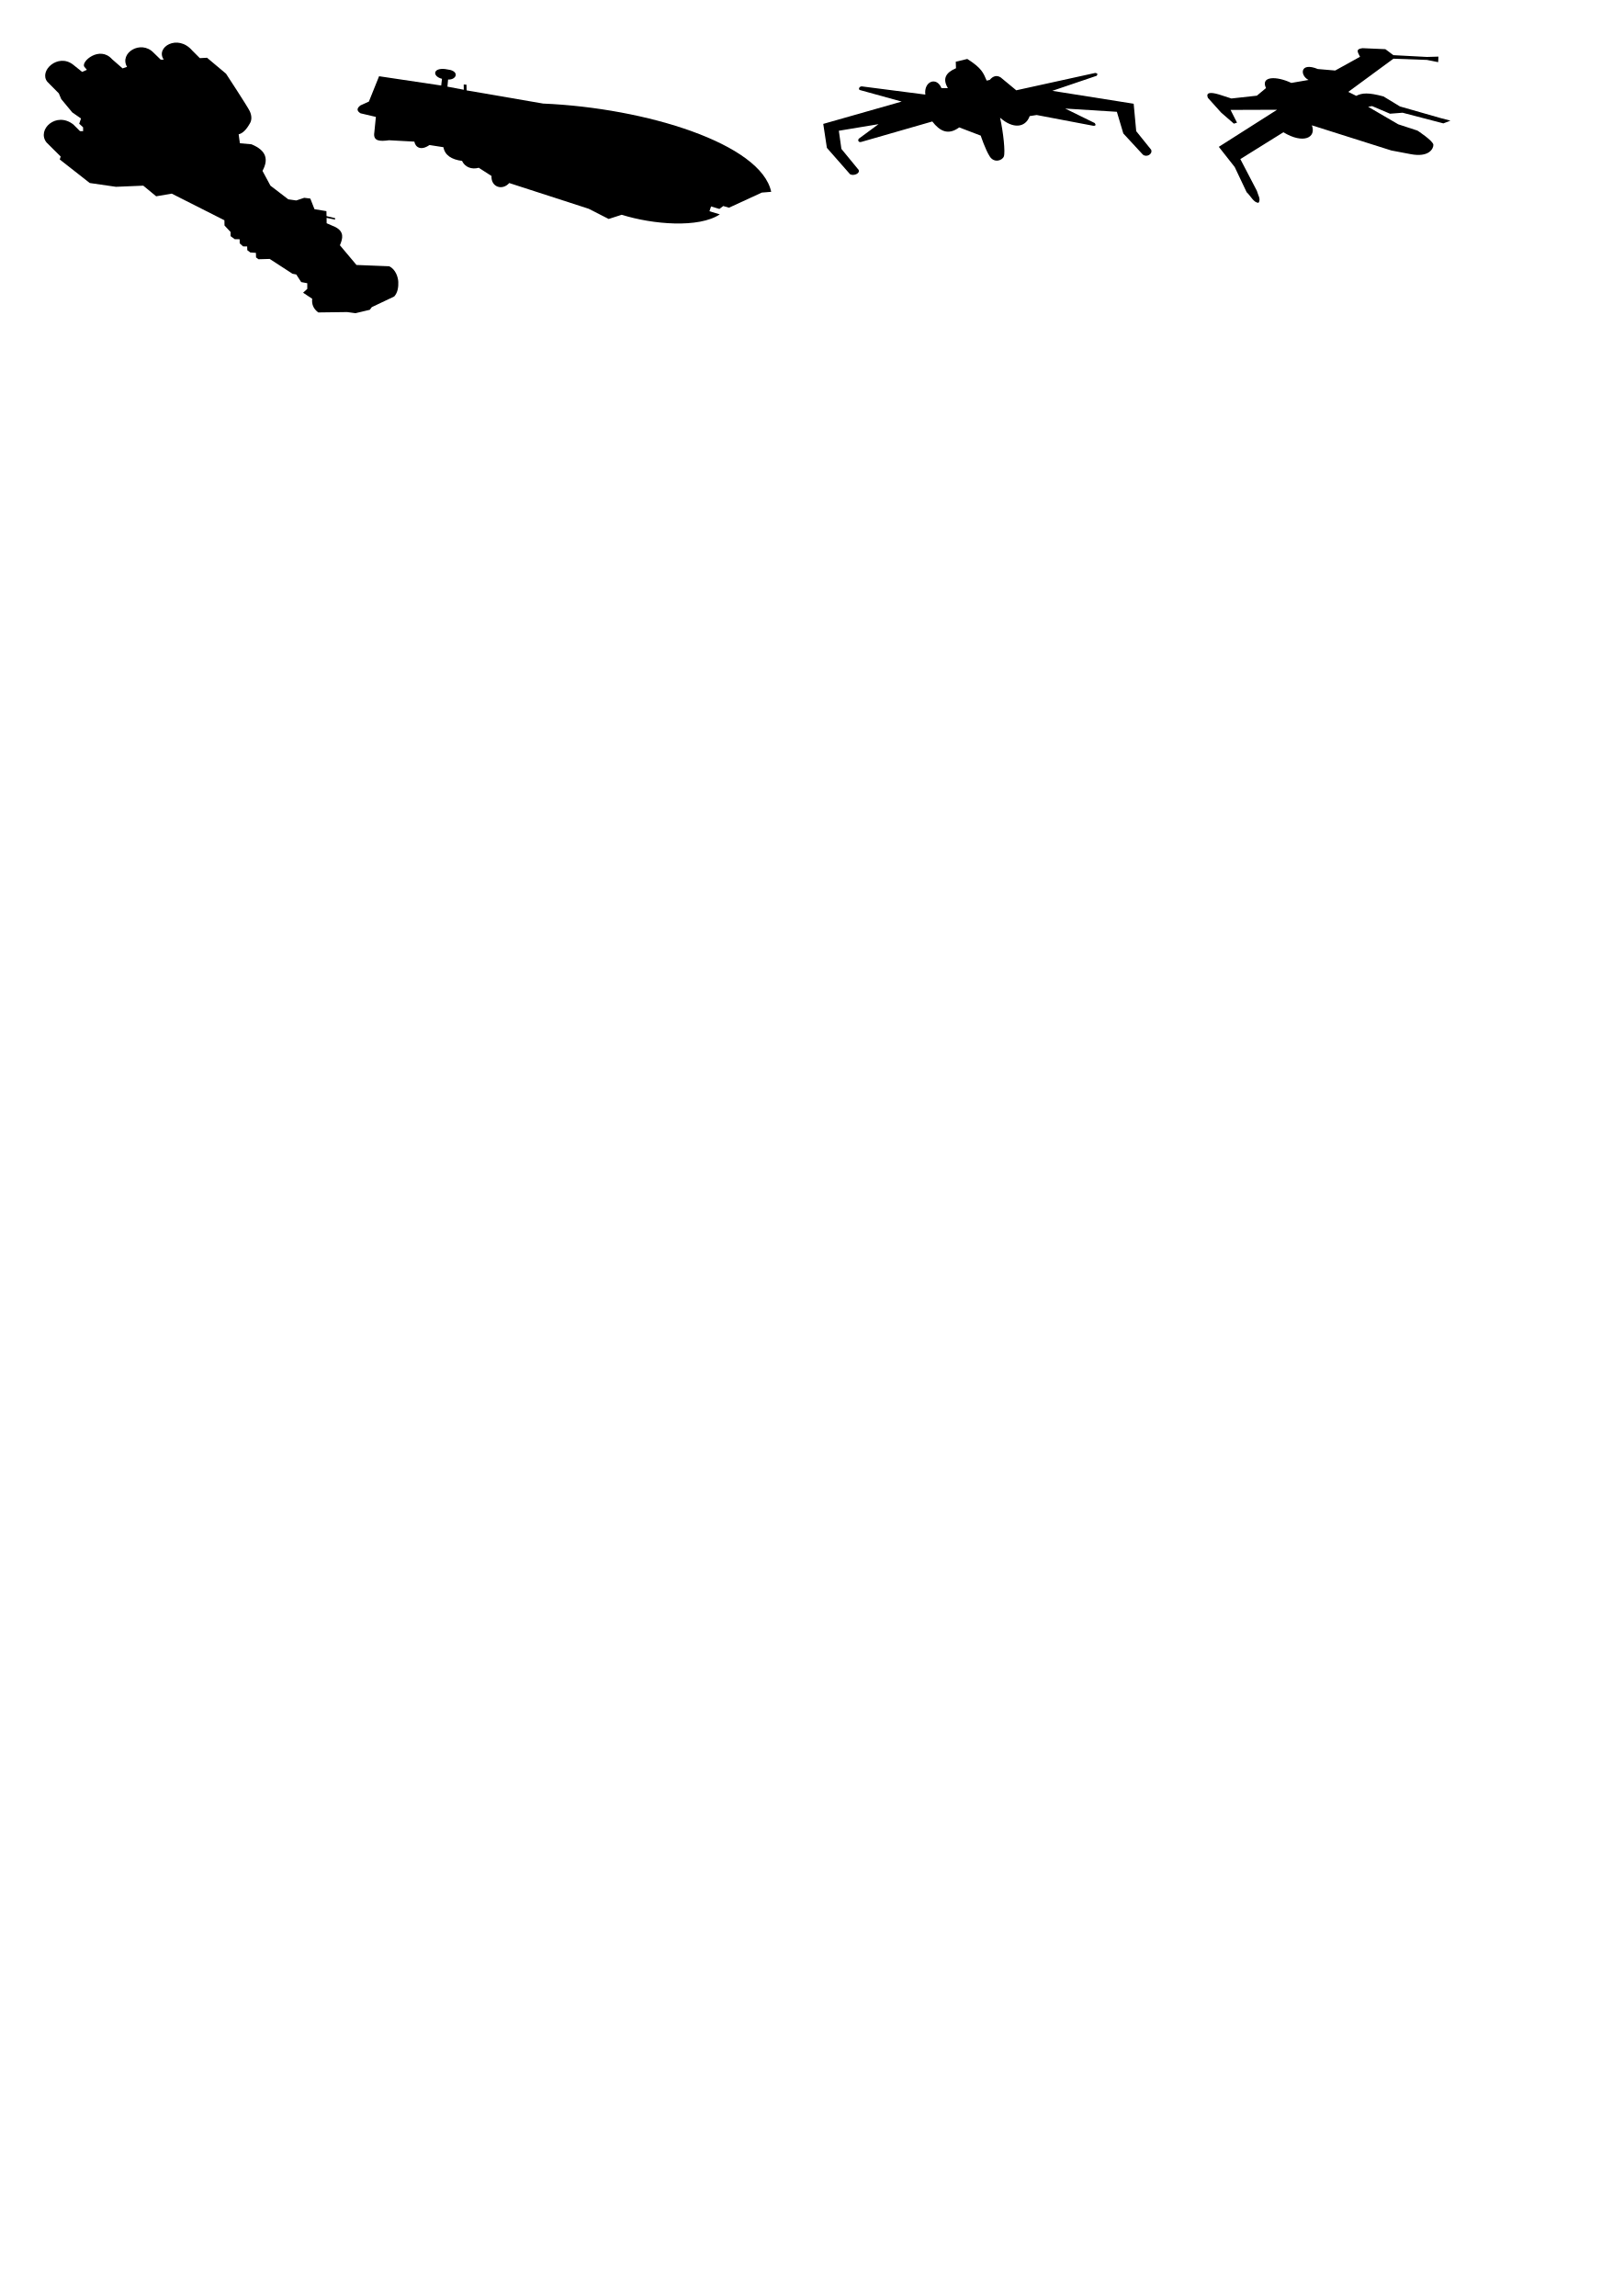
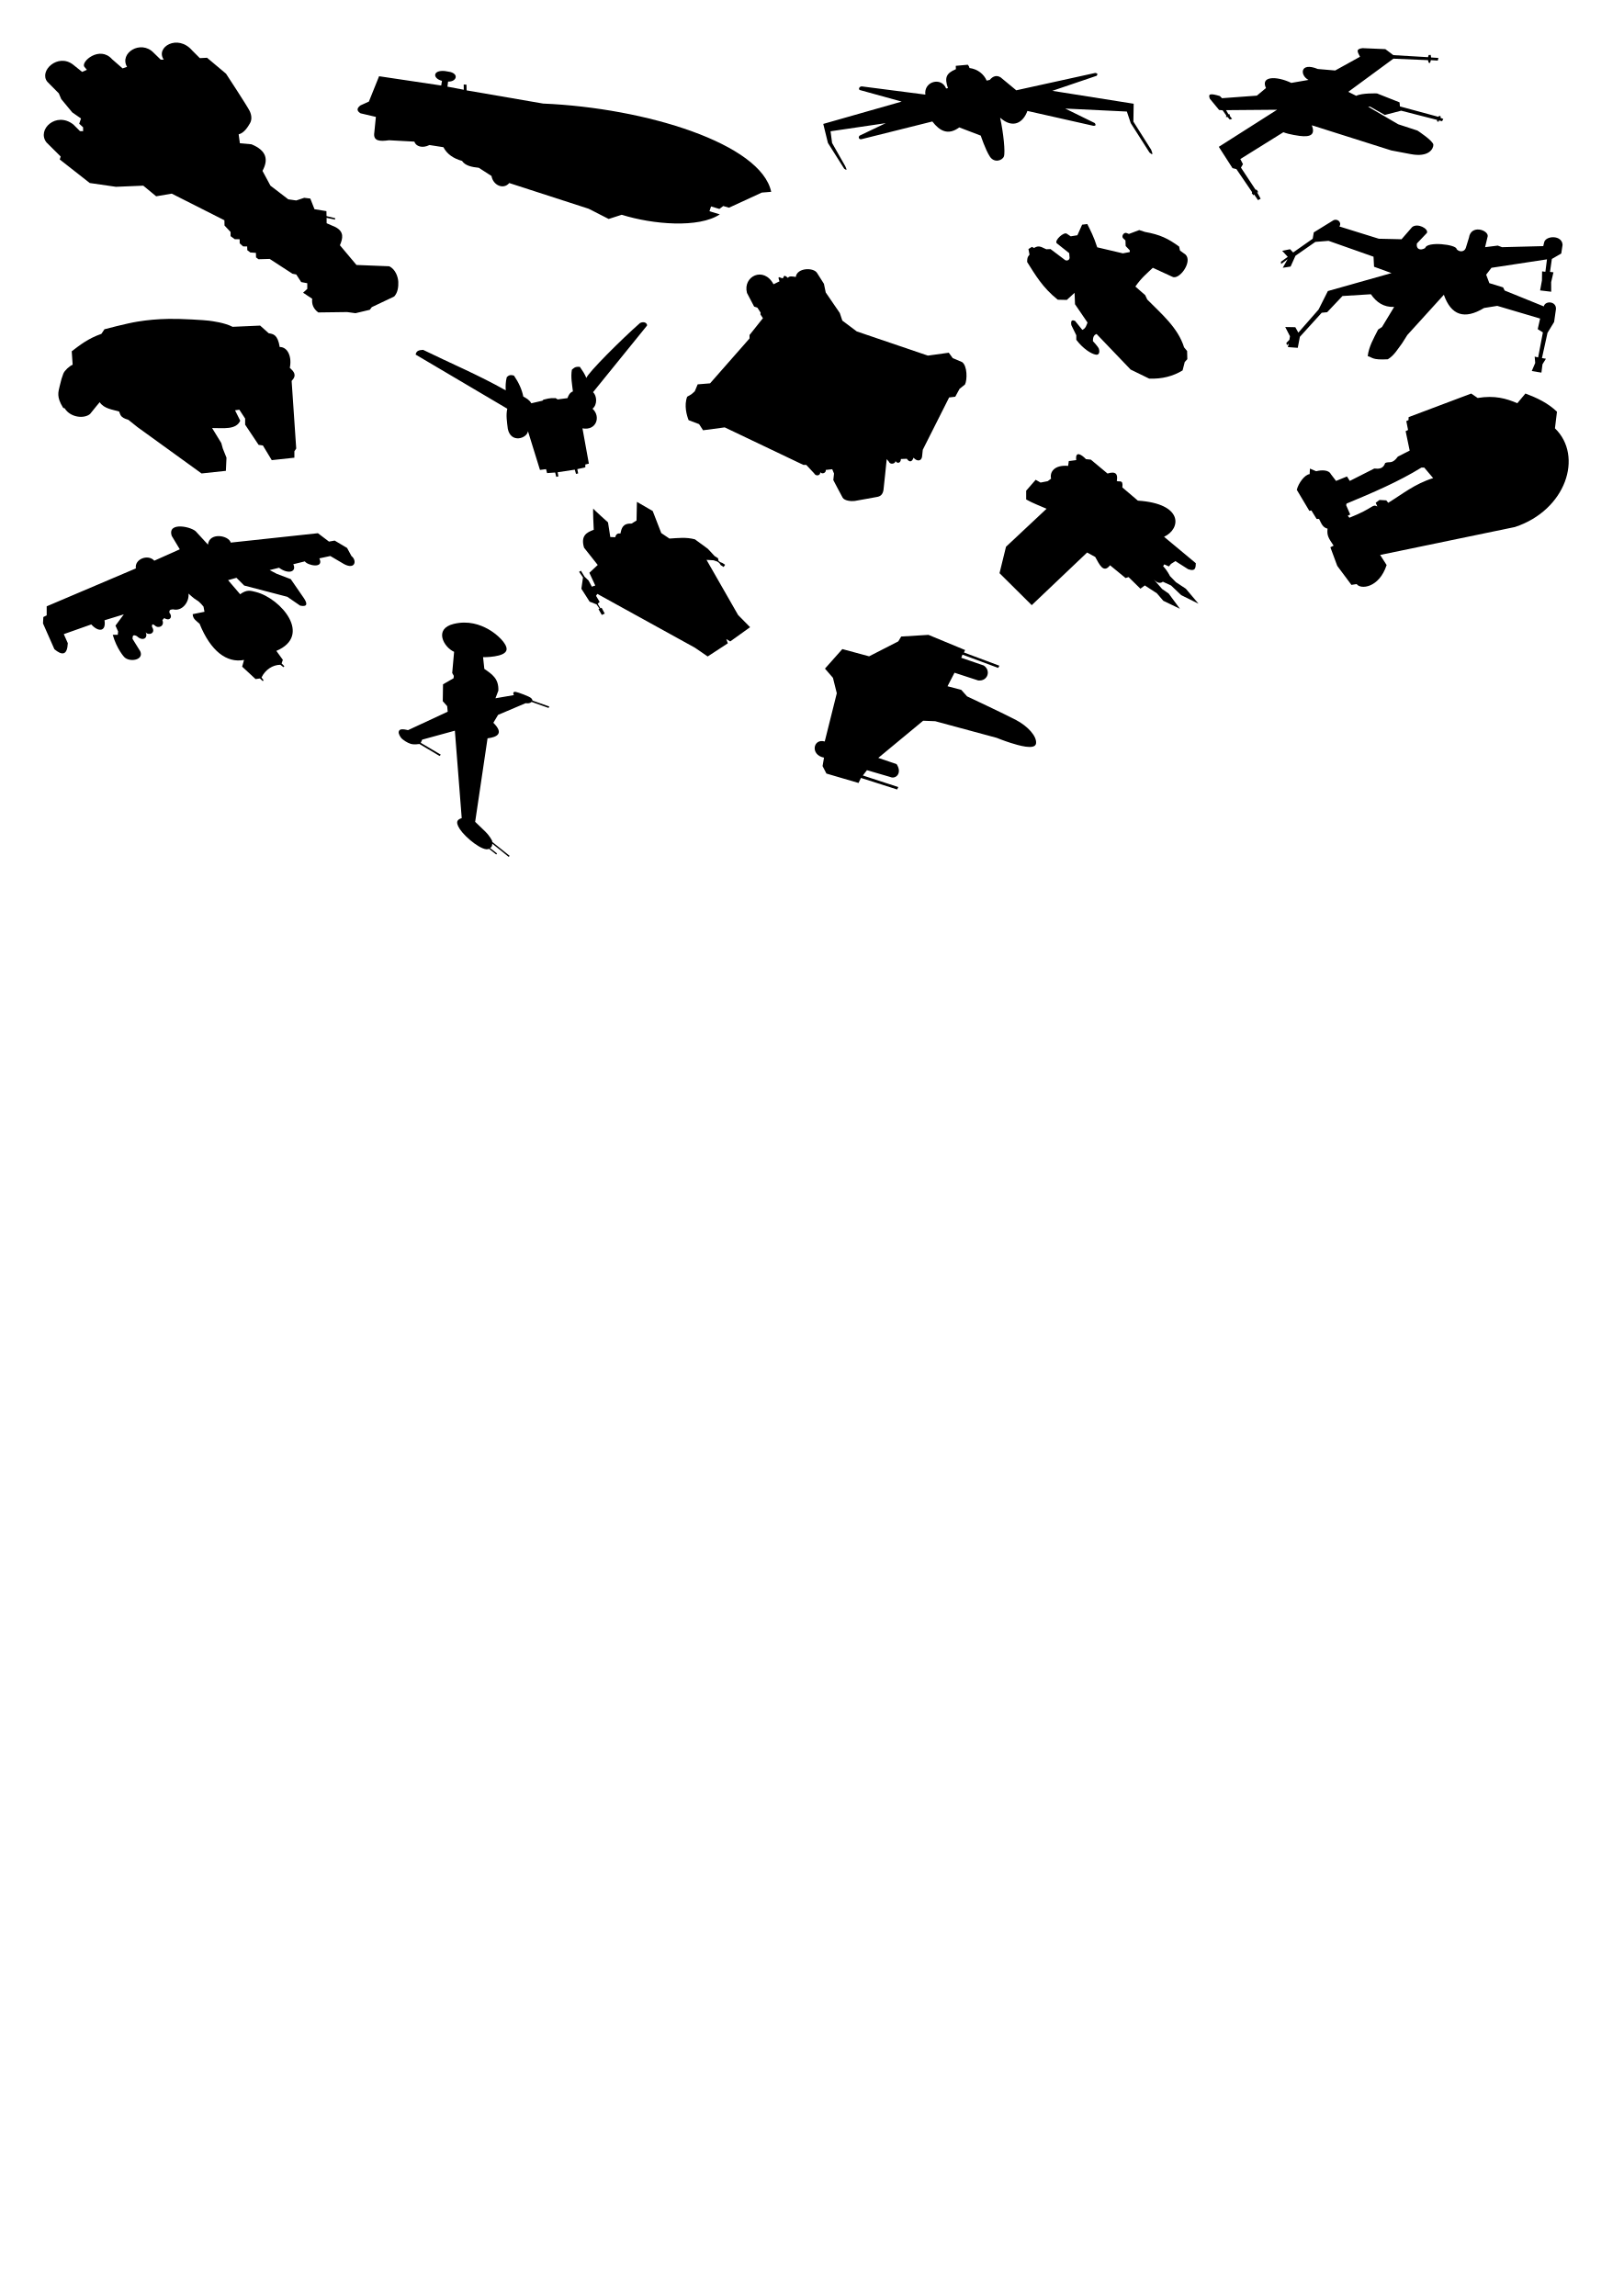
<svg xmlns="http://www.w3.org/2000/svg" width="210mm" height="297mm" viewBox="0 0 210 297" version="1.1" id="svg1764">
  <defs id="defs1758" />
  <g id="layer1">
    <path style="fill:#000000;fill-opacity:1;stroke:none;stroke-width:0.064px;stroke-linecap:butt;stroke-linejoin:miter;stroke-opacity:1" d="m 6.009,18.42 c -1.295,-1.657 1.282,-4.058 3.486,-2.308 l 0.847,0.847 0.405,0.012 v -0.503 l -0.503,-0.466 0.233,-0.675 -1.129,-0.786 -1.424,-1.718 -0.319,-0.749 -1.485,-1.497 c -1.126,-1.418 1.383,-3.729 3.326,-2.222 l 1.178,0.945 0.614,-0.27 -0.319,-0.381 c -0.526,-0.638 1.966,-2.809 3.584,-0.982 l 1.35,1.178 0.577,-0.196 c -1.039,-1.78 1.769,-3.546 3.425,-1.841 l 0.933,0.908 h 0.393 c -1.126,-1.597 1.795,-3.374 3.682,-1.178 l 0.982,0.982 0.933,-0.049 2.455,2.062 c 0,0 2.79,4.251 3.069,4.848 0.278,0.597 0.263,1.152 0.037,1.547 -0.227,0.394 -0.73,1.276 -1.473,1.448 l 0.16,1.154 1.497,0.135 c 2.005,0.822 2.195,2.027 1.424,3.437 l 1.031,1.915 2.308,1.767 1.031,0.147 1.031,-0.344 0.786,0.098 0.54,1.375 1.543,0.252 0.015,0.641 1.111,0.267 -0.015,0.19 -1.089,-0.23 0.006,0.697 1.129,0.491 c 1.175,0.613 0.964,1.47 0.589,2.357 l 2.141,2.55 4.228,0.168 c 0.842,0.385 1.158,1.436 1.181,2.025 0.024,0.589 -0.043,1.355 -0.529,1.886 l -2.897,1.375 -0.257,0.343 -1.854,0.442 -1.08,-0.147 -3.731,0.049 c -0.66,-0.49 -0.865,-1.093 -0.786,-1.767 l -1.178,-0.786 0.54,-0.491 v -0.736 l -0.786,-0.147 -0.638,-0.982 -0.491,-0.098 -2.946,-1.915 -1.447,0.04 -0.32,-0.237 -0.012,-0.586 -0.725,-0.052 -0.393,-0.295 -0.017,-0.485 -0.523,-0.006 -0.442,-0.393 -0.006,-0.531 -0.633,-0.009 -0.54,-0.393 -2.41e-4,-0.54 -0.785,-0.835 -0.012,-0.679 -6.813,-3.445 -2.013,0.344 -1.669,-1.375 -3.535,0.147 -3.388,-0.491 -3.879,-3.044 0.123,-0.381 z" id="path1796" />
-     <path style="fill:#000000;fill-opacity:1;stroke:none;stroke-width:0.07px;stroke-linecap:butt;stroke-linejoin:miter;stroke-opacity:1" d="m 46.628,13.629 c -0.462,0.342 -0.555,0.684 0,1.027 l 1.986,0.467 -0.203,2.018 c -0.185,1.157 0.767,1.159 1.898,1.001 l 3.281,0.178 c 0.132,0.718 0.832,1.222 1.954,0.441 l 1.805,0.28 c 0.189,1.045 1.049,1.594 2.409,1.773 0.36,0.791 1.229,1.152 2.162,0.888 l 1.647,1.061 c -0.081,1.429 1.393,1.932 2.297,0.914 l 10.266,3.325 2.593,1.322 1.686,-0.543 c 4.038,1.264 9.967,1.754 12.686,-0.051 l -1.337,-0.405 0.203,-0.621 1.081,0.324 0.5,-0.378 0.743,0.216 4.243,-1.954 1.214,-0.099 C 98.431,18.616 83.61,13.967 70.242,13.396 l -9.895,-1.706 -0.016,-0.736 -0.358,-0.027 0.008,0.682 -2.112,-0.401 0.083,-0.917 c 1.019,0.049 1.462,-0.923 0.292,-1.243 l -0.702,-0.121 c -1.589,-0.158 -1.63,0.95 -0.378,1.268 l -0.101,0.866 -8.035,-1.2 -1.319,3.28 z" id="path1824" />
-     <path style="fill:#000000;fill-opacity:1;stroke:none;stroke-width:0.128px;stroke-linecap:butt;stroke-linejoin:miter;stroke-opacity:1" d="m 144.448,14.462 0.835,2.801 2.522,2.731 c 0.47,0.41 1.303,-0.046 1.078,-0.626 l -1.931,-2.4 -0.33,-3.549 -10.524,-1.67 5.74,-1.948 c 0.216,-0.308 -0.004,-0.327 -0.191,-0.365 l -10.211,2.244 -2.018,-1.67 c -0.494,-0.307 -0.966,-0.201 -1.414,0.326 l -0.395,0.091 c -0.435,-1.002 -0.617,-1.599 -2.505,-2.801 l -1.492,0.359 0.03,0.841 c -1.279,0.541 -1.802,1.339 -1.044,2.574 h -0.835 c -0.626,-1.54 -2.304,-0.872 -2.087,0.835 l -8.21,-1.061 c -0.341,-0.009 -0.486,0.375 -0.261,0.47 l 5.41,1.496 -10.141,2.888 0.47,3.096 2.992,3.409 c 0.397,0.257 1.331,-0.05 1.113,-0.557 l -2.227,-2.714 -0.331,-2.348 5.131,-0.852 -2.505,1.844 c -0.246,0.204 -0.089,0.565 0.278,0.452 l 9.184,-2.644 c 0.96,1.251 2.057,1.824 3.479,0.765 l 2.784,1.064 c 0,0 0.598,1.827 1.174,2.706 0.575,0.879 1.618,0.516 1.817,-0.013 0.199,-0.529 -0.057,-3.054 -0.487,-5.01 1.638,1.461 3.277,1.33 3.827,-0.209 l 0.905,-0.139 7.33,1.395 c 0.277,0.012 0.371,-0.086 0.185,-0.352 l -3.827,-1.879 z" id="path1852" />
-     <path style="fill:#000000;fill-opacity:1;stroke:none;stroke-width:0.111px;stroke-linecap:butt;stroke-linejoin:miter;stroke-opacity:1" d="m 157.932,14.56 1.649,1.435 0.407,-0.128 -0.835,-1.649 6.017,-0.021 -7.537,4.797 2.056,2.612 1.542,3.255 c 0.514,0.457 0.911,1.379 1.542,1.37 0.335,-0.469 -0.088,-1.022 -0.214,-1.542 l -2.141,-4.111 5.567,-3.469 c 2.606,1.574 4.289,0.681 3.683,-0.899 l 10.278,3.255 2.484,0.471 c 2.375,0.461 2.959,-0.692 2.955,-1.199 -0.004,-0.507 -2.056,-1.842 -2.056,-1.842 l -2.484,-0.814 -3.897,-2.27 0.514,-0.086 2.313,0.985 1.627,-0.128 5.275,1.378 0.914,-0.348 -1.317,-0.352 -5.215,-1.492 -2.131,-1.295 c -1.959,-0.528 -2.759,-0.458 -3.522,-0.075 l -1.028,-0.514 5.839,-4.291 4.332,0.158 1.456,0.289 0.032,-0.717 -1.487,0.043 -4.344,-0.231 -1.032,-0.775 -2.955,-0.128 c -0.964,0.112 -0.592,0.553 -0.321,1.113 l -3.212,1.777 -2.248,-0.193 c -2.319,-0.954 -2.349,0.825 -1.199,1.413 l -2.227,0.385 c -1.923,-0.919 -4.019,-0.888 -3.276,0.664 l -1.178,0.985 -3.298,0.364 -1.585,-0.514 c -1.219,-0.365 -1.721,-0.234 -1.456,0.428 z" id="path1880" />
+     <path style="fill:#000000;fill-opacity:1;stroke:none;stroke-width:0.07px;stroke-linecap:butt;stroke-linejoin:miter;stroke-opacity:1" d="m 46.628,13.629 c -0.462,0.342 -0.555,0.684 0,1.027 l 1.986,0.467 -0.203,2.018 c -0.185,1.157 0.767,1.159 1.898,1.001 l 3.281,0.178 c 0.195,0.614 1.023,0.905 1.954,0.441 l 1.805,0.28 c 0.468,0.905 1.305,1.466 2.409,1.773 0.389,0.615 1.287,0.806 2.162,0.888 l 1.647,1.061 c 0.2,1.204 1.55,1.807 2.297,0.914 l 10.266,3.325 2.593,1.322 1.686,-0.543 c 4.038,1.264 9.967,1.754 12.686,-0.051 l -1.337,-0.405 0.203,-0.621 1.081,0.324 0.5,-0.378 0.743,0.216 4.243,-1.954 1.214,-0.099 C 98.431,18.616 83.61,13.967 70.242,13.396 l -9.895,-1.706 -0.016,-0.736 -0.358,-0.027 0.008,0.682 -2.112,-0.401 0.083,-0.655 c 1.019,0.049 1.462,-0.923 0.292,-1.243 l -0.702,-0.121 c -1.589,-0.158 -1.63,0.95 -0.378,1.268 l -0.101,0.604 -8.035,-1.2 -1.319,3.28 z" id="path1824" />
+     <path style="fill:#000000;fill-opacity:1;stroke:none;stroke-width:0.128px;stroke-linecap:butt;stroke-linejoin:miter;stroke-opacity:1" d="m 145.742,14.429 0.501,1.498 2.422,3.8 c 0.47,0.41 0.444,0.221 0.219,-0.359 l -2.298,-3.637 0.037,-2.312 -10.524,-1.67 5.74,-1.948 c 0.216,-0.308 -0.004,-0.327 -0.191,-0.365 l -10.211,2.244 -2.018,-1.67 c -0.494,-0.307 -0.966,-0.201 -1.414,0.326 l -0.395,0.091 c -0.358,-0.824 -1.138,-1.488 -2.233,-1.632 0,0 0.022,-0.142 -0.205,-0.422 l -1.558,0.142 0.014,0.432 c -1.279,0.541 -1.485,1.111 -1.027,2.455 l -0.234,0.042 c -0.626,-1.54 -2.905,-0.914 -2.689,0.793 l -8.21,-1.061 c -0.341,-0.009 -0.486,0.375 -0.261,0.47 l 5.41,1.496 -10.141,2.888 0.603,2.461 2.103,3.331 c 0.397,0.257 0.358,0.184 0.14,-0.323 l -1.705,-3.003 -0.197,-1.513 7.141,-1.053 -3.373,1.61 c -0.246,0.204 -0.089,0.565 0.278,0.452 l 9.118,-2.277 c 0.96,1.251 2.057,1.824 3.479,0.765 l 2.784,1.064 c 0,0 0.598,1.827 1.174,2.706 0.575,0.879 1.618,0.516 1.817,-0.013 0.199,-0.529 -0.057,-3.054 -0.487,-5.01 1.638,1.461 2.976,0.662 3.526,-0.877 l 8.535,1.924 c 0.277,0.012 0.371,-0.086 0.185,-0.352 l -3.827,-1.879 z" id="path1852" />
+     <path style="fill:#000000;fill-opacity:1;stroke:none;stroke-width:0.111px;stroke-linecap:butt;stroke-linejoin:miter;stroke-opacity:1" d="m 157.673,14.226 0.453,0.043 0.474,0.672 -0.035,0.203 0.193,-0.019 0.294,0.341 0.298,-0.095 -0.301,-0.386 0.008,-0.182 -0.189,-0.038 -0.291,-0.515 6.593,-0.055 -7.537,4.797 1.771,2.759 0.503,0.12 2.032,2.985 -0.038,0.159 0.246,0.257 0.05,-0.127 0.505,0.744 0.343,-0.179 -0.461,-0.842 0.156,0.013 -0.19,-0.318 -0.177,-0.04 -1.874,-2.841 0.26,-0.448 -0.343,-0.66 5.567,-3.469 c 0.777,0.308 2.102,0.475 2.102,0.475 1.482,0.189 2.03,-0.204 1.581,-1.374 l 10.278,3.255 2.484,0.471 c 2.375,0.461 2.959,-0.692 2.955,-1.199 -0.004,-0.507 -2.056,-1.842 -2.056,-1.842 l -2.484,-0.814 -3.897,-2.27 0.254,-0.015 1.903,1.077 2.113,-0.55 4.642,1.189 0.015,0.198 0.197,0.045 0.026,-0.177 0.413,0.105 0.163,-0.289 -0.405,-0.169 0.097,-0.137 -0.195,-0.105 -0.163,0.126 -4.95,-1.34 -0.044,-0.524 -2.921,-1.156 c 0,0 -1.924,-0.074 -2.687,0.309 l -1.028,-0.514 5.839,-4.291 4.474,0.192 0.082,0.329 0.19,0.032 0.097,-0.364 0.895,0.058 0.082,-0.341 -0.944,-0.061 -0.051,-0.328 -0.259,0.007 -0.091,0.283 -4.486,-0.265 -1.032,-0.775 -2.955,-0.128 c -0.964,0.112 -0.592,0.553 -0.321,1.113 l -3.212,1.777 -2.248,-0.193 c -2.319,-0.954 -2.349,0.825 -1.199,1.413 l -2.227,0.385 c -1.923,-0.919 -4.019,-0.888 -3.276,0.664 l -1.178,0.985 -4.509,0.331 -0.282,-0.28 c -1.219,-0.365 -1.554,-0.309 -1.289,0.353 z" id="path1880" />
+     <path style="fill:#000000;fill-opacity:1;stroke:none;stroke-width:0.135px;stroke-linecap:butt;stroke-linejoin:miter;stroke-opacity:1" d="m 179.968,35.326 -2.257,-0.821 -0.068,-1.299 -5.813,-2.052 -1.71,0.137 -2.571,1.791 -0.632,1.4 -1.012,0.157 0.628,-1.111 -0.837,0.629 -0.033,-0.293 0.889,-0.641 -0.72,-0.776 1.018,-0.209 0.398,0.422 2.53,-1.778 0.137,-0.821 2.499,-1.542 c 0.498,-0.313 1.18,0.207 0.819,0.777 l 5.093,1.585 2.941,0.068 1.368,-1.573 c 0.699,-0.571 2.156,0.214 1.915,0.752 l -1.299,1.368 c -0.128,0.756 0.468,0.957 1.074,0.589 0.196,-0.903 4.084,-0.466 4.065,0.142 0.342,0.409 1.005,0.38 1.187,-0.15 l 0.41,-1.334 c 0.253,-1.71 2.459,-1.019 2.428,-0.205 l -0.342,1.436 1.641,-0.205 0.547,0.205 5.335,-0.137 0.103,-0.438 c 0.147,-0.944 2.33,-1.045 2.394,0.274 l -0.171,1.122 -1.214,0.701 -0.239,1.676 0.445,0.051 -0.297,1.276 0.007,1.238 -1.436,-0.171 0.237,-1.29 0.02,-1.172 0.427,0.051 0.205,-1.607 -7.181,1.094 -0.684,0.889 0.41,1.094 1.778,0.547 0.205,0.41 5.061,2.052 c 0.169,-0.767 1.63,-0.693 1.573,0.342 l -0.239,1.676 -0.855,1.402 -0.718,3.266 0.513,0.085 -0.445,0.718 -0.137,1.077 -1.248,-0.205 0.445,-1.043 -0.068,-0.821 0.445,0.103 0.616,-3.232 -0.667,-0.427 0.308,-1.368 -5.54,-1.641 -1.71,0.274 c -2.564,1.556 -4.275,0.929 -5.198,-1.71 l -4.719,5.198 -0.694,1.094 c -0.559,0.734 -1.017,1.565 -1.837,2.052 -2.066,0.113 -1.934,-0.232 -2.599,-0.41 0.154,-1.248 0.748,-2.251 1.347,-3.436 l 0.5,-0.326 1.573,-2.599 c -1.357,0.054 -2.296,-0.602 -3.009,-1.641 l -3.674,0.229 -1.983,2.096 -0.703,0.068 -2.825,3.114 -0.273,1.424 -1.279,-0.093 0.113,-0.45 -0.237,0.197 -0.072,-0.289 0.394,-0.407 0.072,-0.456 -0.611,-1.194 1.303,0.024 0.391,0.701 2.615,-2.982 1.204,-2.394 z" id="path4984" />
+     <path style="fill:#000000;fill-opacity:1;stroke:none;stroke-width:0.11px;stroke-linecap:butt;stroke-linejoin:miter;stroke-opacity:1" d="m 148.113,38.178 0.262,0.564 c 1.803,1.831 3.977,3.636 4.767,6.19 l 0.391,0.474 0.028,1.055 -0.334,0.367 -0.279,1.087 c -1.225,0.749 -2.651,1.128 -4.322,1.06 l -2.398,-1.171 -4.406,-4.601 c -0.411,0.146 -0.466,0.518 -0.474,0.92 0,0 0.683,0.716 0.781,1.004 0.098,0.288 0.089,0.833 -0.39,0.753 -0.653,-0.109 -1.709,-0.826 -2.537,-1.924 v -0.586 l -0.641,-1.31 c -0.113,-0.683 0.146,-0.684 0.474,-0.558 l 0.948,1.171 c 0.463,-0.21 0.523,-0.598 0.669,-0.948 l -1.617,-2.37 -0.056,-1.478 -1.004,0.92 -1.171,-0.028 c -1.978,-1.576 -2.913,-3.232 -3.959,-4.88 -0.003,-0.685 0.169,-0.756 0.307,-0.948 l -0.139,-0.725 0.446,-0.279 0.279,0.139 c 0.698,-0.448 1.097,-5.85e-4 1.589,0.167 l 0.541,-0.023 1.902,1.433 c 0.327,0.148 0.636,-0.1 0.555,-0.435 l -0.042,-0.474 -1.617,-1.283 c -0.316,-0.373 0.939,-1.513 1.31,-1.227 l 0.502,0.335 0.864,-0.139 0.613,-1.366 0.669,-0.084 c 0.418,0.844 0.829,1.597 1.283,3.011 l 3.318,0.781 0.892,-0.167 v -0.223 l -0.53,-0.558 -0.028,-0.725 -0.307,-0.285 c -0.262,-0.306 0.148,-0.866 0.53,-0.641 l 0.223,0.089 1.338,-0.502 0.736,0.24 c 1.969,0.354 2.994,0.854 4.423,1.895 l 0.112,0.514 0.725,0.53 c 0.943,0.937 -0.87,3.4 -1.757,2.844 l -2.482,-1.143 c -0.737,0.705 -1.452,1.267 -2.259,2.426 z" id="path5564" />
+     <path style="fill:#000000;fill-opacity:1;stroke:none;stroke-width:0.065px;stroke-linecap:butt;stroke-linejoin:miter;stroke-opacity:1" d="m 91.838,49.586 -1.604,0.132 -0.378,0.9 -0.42,0.373 -0.56,0.327 c -0.43,1.121 -0.057,2.423 0.187,3.033 l 1.353,0.513 0.513,0.793 2.8,-0.373 10.173,4.853 h 0.373 l 1.016,1.087 c 0.231,0.442 0.845,0.294 0.793,-0.14 0.264,0.316 0.793,0.053 0.711,-0.294 l 0.84,-0.093 0.233,0.56 -0.093,0.84 c 0,0 1.11,2.12 1.213,2.287 0.244,0.392 1.079,0.478 1.54,0.42 0.461,-0.058 2.393,-0.446 2.847,-0.513 0.454,-0.067 0.774,-0.271 0.887,-0.887 0.033,-0.178 0.42,-4.013 0.42,-4.013 l 0.285,0.335 c 0.181,0.459 0.918,0.228 0.843,-0.123 0.147,0.373 0.694,0.384 0.708,-0.228 l 0.766,-0.03 c 0.281,0.417 0.635,0.509 0.87,-0.137 0.449,0.52 1.02,0.453 1.101,-0.143 l 0.093,-0.887 3.407,-6.766 0.793,-0.093 0.56,-1.027 0.7,-0.56 c 0.304,-0.618 0.304,-2.403 -0.373,-2.893 l -1.213,-0.513 -0.513,-0.7 -2.707,0.373 -9.193,-3.127 -1.867,-1.4 -0.327,-0.98 -1.82,-2.66 -0.233,-1.12 -0.887,-1.4 c -0.46,-0.751 -2.6,-0.688 -2.753,0.513 -0.419,-0.066 -0.854,-0.155 -1.017,0.12 -0.642,-0.585 -0.49,-0.019 -0.676,0.05 -0.285,0.013 -0.766,-0.519 -0.412,0.396 l -0.775,0.379 c -1.27,-2.373 -4.004,-1.032 -3.432,1.122 l 0.924,1.765 0.429,0.148 0.412,0.643 -0.033,0.214 0.33,0.495 -1.732,2.178 v 0.445 z" id="path5592" />
+     <path style="fill:#000000;fill-opacity:1;stroke:none;stroke-width:0.078px;stroke-linecap:butt;stroke-linejoin:miter;stroke-opacity:1" d="m 9.396,47.18 -0.119,-1.74 c 1.07,-0.816 2.102,-1.644 3.837,-2.255 l 0.396,-0.593 c 0,0 2.877,-0.768 4.272,-0.989 1.395,-0.221 2.529,-0.324 4.074,-0.356 1.546,-0.032 4.689,0.164 5.182,0.237 0.493,0.073 1.958,0.239 3.046,0.791 l 3.56,-0.158 1.108,0.989 c 0.572,0.106 1.159,0.138 1.424,1.78 1.078,-0.008 1.597,1.344 1.305,2.69 0.491,0.464 0.982,0.928 0.237,1.701 l 0.593,8.742 -0.237,0.356 v 0.831 l -2.927,0.316 -1.147,-1.899 -0.554,-0.079 -1.741,-2.61 v -0.791 l -0.752,-1.147 -0.554,0.079 0.672,1.345 c -0.541,1.212 -2.197,0.939 -3.639,0.949 l 1.187,1.938 0.198,0.712 0.475,1.187 -0.079,1.701 -3.145,0.336 -8.287,-5.993 -1.187,-0.949 c -1.092,-0.303 -1.01,-0.695 -1.187,-1.068 -0.843,-0.26 -1.95,-0.35 -2.512,-1.207 0,0 -0.724,0.855 -1.246,1.523 -0.763,0.649 -2.518,0.467 -3.262,-0.697 -0.104,-0.164 -0.13,0.049 -0.242,-0.134 -0.858,-1.384 -0.602,-2.008 -0.428,-2.768 0.174,-0.761 0.317,-1.228 0.475,-1.622 0.157,-0.394 0.785,-0.98 1.203,-1.147 z" id="path5620" />
+     <path style="fill:#000000;fill-opacity:1;stroke:none;stroke-width:0.066px;stroke-linecap:butt;stroke-linejoin:miter;stroke-opacity:1" d="m 53.757,45.868 c 0.085,-0.494 0.424,-0.582 0.961,-0.615 3.565,1.748 7.154,3.244 10.691,5.243 -0.028,-0.544 -0.025,-1.098 0.134,-1.704 0.197,-0.192 0.4,-0.378 0.935,-0.2 0.618,0.902 1.025,1.804 1.203,2.706 0.383,0.214 0.775,0.411 1.036,0.869 l 1.437,-0.334 0.134,-0.134 c 0.444,-0.087 0.664,-0.229 1.57,-0.2 l 0.267,0.167 1.27,-0.167 c 0.123,-0.355 0.291,-0.711 0.702,-0.869 -0.107,-0.926 -0.299,-1.839 -0.134,-2.806 0.238,-0.187 0.375,-0.434 1.036,-0.367 0.335,0.479 0.653,0.958 0.835,1.437 0.211,-0.671 4.528,-4.992 6.949,-7.116 0.573,-0.266 0.945,0.07 0.902,0.334 l -6.982,8.619 c 0.501,0.465 0.582,1.612 -0.067,2.138 1.116,1.04 0.473,2.875 -1.303,2.539 l 0.827,4.569 -0.459,0.109 v 0.367 l -1.036,0.234 0.109,0.551 -0.276,0.067 -0.159,-0.551 -2.213,0.334 0.092,0.535 -0.276,0.059 -0.142,-0.56 -1.044,0.075 -0.134,-0.509 -0.785,0.1 -1.553,-5.011 c -0.123,0.941 -2.209,1.611 -2.606,-0.301 -0.104,-0.885 -0.264,-1.781 -0.067,-2.606 z" id="path5648" />
+     <path style="fill:#000000;fill-opacity:1;stroke:none;stroke-width:0.073px;stroke-linecap:butt;stroke-linejoin:miter;stroke-opacity:1" d="m 190.275,50.908 -8.092,3.049 -0.015,0.387 -0.285,0.126 0.228,1.148 -0.314,0.157 0.523,2.512 -1.522,0.771 c -0.764,1.054 -1.103,0.578 -1.646,0.834 -0.254,0.762 -0.816,0.778 -1.41,0.714 l -3.167,1.605 -0.366,-0.576 -1.413,0.576 -0.68,-0.89 c -0.261,-0.548 -1.183,-0.547 -1.891,-0.364 l -0.806,-0.341 -0.039,0.717 c -0.63,0.054 -1.446,1.156 -1.66,2.028 l 1.622,2.721 0.262,-0.052 0.68,1.099 h 0.314 c 0.346,0.67 0.467,1.088 1.099,1.256 -0.097,0.909 0.125,1.209 0.785,2.198 l -0.419,0.209 0.89,2.407 1.832,2.459 0.68,-0.105 c 0.48,0.72 2.894,0.535 3.873,-2.46 l -0.837,-1.308 17.426,-3.611 c 6.609,-2.173 8.893,-9.175 5.181,-12.769 l 0.262,-2.146 c -1.183,-1.141 -2.606,-1.801 -4.082,-2.355 l -1.047,1.256 c -1.403,-0.61 -2.944,-1.047 -5.128,-0.68 z m -6.437,9.577 h 0.366 l 1.151,1.361 c -2.427,0.762 -3.967,2.07 -5.809,3.192 l -0.253,-0.314 -0.877,-0.052 -0.489,0.363 0.206,0.474 c -0.724,-0.334 -0.335,0.163 -3.611,1.465 l -0.209,-0.262 0.314,-0.157 -0.523,-1.204 0.052,-0.209 c 3.365,-1.398 6.704,-2.824 9.681,-4.658 z" id="path5676" />
+     <path style="fill:#000000;fill-opacity:1;stroke:none;stroke-width:0.121px;stroke-linecap:butt;stroke-linejoin:miter;stroke-opacity:1" d="m 6.039,78.43 v 1.171 l -0.434,0.217 -0.043,0.824 1.474,3.339 c 0.985,0.823 1.662,0.81 1.734,-0.781 l -0.52,-1.171 3.556,-1.257 c 0.92,1.03 1.946,0.949 1.711,-0.537 l 2.495,-0.764 -1.077,1.458 0.34,0.754 -0.043,0.434 h -0.65 c 0.528,1.853 1.474,2.862 1.474,2.862 0.669,0.729 2.606,0.427 2.081,-0.737 l -0.997,-1.604 c 0.015,-0.301 -0.006,-0.64 0.564,-0.347 0.764,0.733 1.496,0.232 1.127,-0.52 0.283,0.47 1.408,0.217 0.824,-0.694 0.029,-0.169 -0.077,-0.498 0.374,-0.169 0.429,0.448 1.302,0.099 0.97,-0.698 l 0.252,-0.264 c 0.614,0.449 1.163,-0.076 0.658,-0.69 -0.044,-0.464 0.25,-0.396 0.477,-0.434 1.162,0.296 2.107,-0.936 1.995,-2.038 0,0 0.717,0.674 1.084,0.867 0.368,0.193 0.856,0.82 0.856,0.82 l 0.125,0.667 -1.522,0.306 c 0.003,0.624 0.505,0.89 0.888,1.242 1.423,3.53 3.51,5.114 5.751,4.68 l -0.244,0.87 1.734,1.604 0.564,-0.076 0.364,0.34 0.113,-0.102 -0.271,-0.369 c 0.494,-1.015 1.45,-1.63 2.435,-1.641 l 0.407,0.314 0.108,-0.119 c -0.134,-0.141 -0.14,-0.175 -0.352,-0.369 l 0.161,-0.463 -0.84,-1.159 c 4.677,-1.982 0.62,-6.761 -2.619,-7.612 -0.75,-0.195 -1.209,-0.335 -2.064,0.284 l -1.561,-1.821 1.084,-0.304 0.997,0.997 5.579,1.459 1.663,1.143 c 0.894,0.18 0.985,-0.186 0.52,-0.911 l -1.734,-2.515 -1.821,-0.694 -0.911,-0.477 1.214,-0.304 c 1.213,0.9 2.323,0.522 1.843,-0.455 l 1.496,-0.369 c 0.337,0.53 2.54,0.998 1.875,-0.39 l 1.42,-0.304 1.474,0.867 c 1.698,1.11 2.056,-0.241 1.257,-0.867 l -0.564,-1.041 -1.604,-0.954 -0.737,0.13 -1.431,-1.084 -11.274,1.214 c -0.269,-0.946 -2.772,-1.376 -2.949,0.26 l -1.474,-1.604 c -0.457,-0.688 -3.839,-1.445 -3.209,0.477 l 1.041,1.734 -3.296,1.474 c -0.806,-0.899 -2.586,-0.209 -2.385,0.997 z" id="path5707" />
+     <path style="fill:#000000;fill-opacity:1;stroke:none;stroke-width:0.097px;stroke-linecap:butt;stroke-linejoin:miter;stroke-opacity:1" d="m 80.235,69.029 c 0.152,-0.67 0.277,-1.349 1.451,-1.304 l 0.64,-0.394 0.049,-2.411 2.042,1.181 1.107,2.854 1.058,0.713 c 1.082,-0.067 2.152,-0.21 3.296,0.098 l 1.671,1.225 0.88,0.944 0.441,0.279 0.057,0.328 0.216,0.17 0.289,0.112 0.348,0.237 -0.191,0.283 -0.38,-0.248 -0.174,-0.27 -0.254,-0.182 -0.496,-0.168 -0.907,-0.054 4.084,7.134 1.55,1.574 -2.567,1.843 -0.51,-0.303 0.199,0.544 -2.608,1.704 -1.648,-1.132 -12.62,-6.962 -0.172,0.246 0.467,0.787 -0.246,0.249 0.354,0.582 0.146,-0.071 0.406,0.753 -0.378,0.175 -0.429,-0.747 0.127,-0.062 -0.375,-0.555 -0.901,-0.355 -1.065,-1.667 0.209,-1.464 -0.504,-0.726 0.24,-0.141 0.467,0.769 0.523,0.504 0.418,0.787 0.443,-0.148 -0.763,-1.648 1.082,-1.009 -1.771,-2.239 c -0.461,-1.562 0.348,-1.981 1.255,-2.312 0,0 -0.148,-2.903 -0.049,-2.731 0.098,0.172 1.894,1.771 1.894,1.771 l 0.295,1.894 0.64,0.025 c 0.14,-0.645 0.664,-0.467 0.664,-0.467 z" id="path5735" />
+     <path style="fill:#000000;fill-opacity:1;stroke:none;stroke-width:0.119px;stroke-linecap:butt;stroke-linejoin:miter;stroke-opacity:1" d="m 140.599,71.473 1.049,0.57 c 0.548,0.976 1.062,2.184 1.918,1.079 l 2.008,1.649 0.39,-0.12 1.529,1.499 0.57,-0.42 1.561,1.016 0.833,0.971 2.148,1.032 -1.457,-1.973 -0.843,-0.584 -1.336,-1.525 c 0.477,0.594 0.955,0.942 1.432,0.583 l 1.061,0.49 1.306,1.244 2.24,1.11 -1.642,-1.941 -1.276,-0.842 -0.778,-0.798 c 0,0 -0.347,-0.731 -0.881,-1.27 l 0.15,-0.24 0.6,0.27 0.27,-0.33 0.57,-0.36 1.649,1.049 c 1.052,0.368 0.954,-0.348 0.989,-0.779 l -4.107,-3.417 c 2.217,-1.024 2.54,-4.293 -3.387,-4.676 l -2.008,-1.709 c 0.144,-1.111 -0.435,-0.655 -0.719,-0.839 0.161,-0.846 -0.085,-1.309 -1.199,-0.959 l -2.158,-1.798 -0.629,-0.06 c -0.452,-0.487 -1.417,-1.223 -1.259,0.12 l -0.959,0.12 -0.09,0.629 c -1.781,-0.152 -2.403,0.791 -2.206,1.655 l -0.432,0.324 -0.929,0.18 -0.629,-0.36 -1.229,1.409 v 1.139 c 0.818,0.461 1.748,0.81 2.638,1.199 l -5.246,4.916 -0.839,3.417 4.167,4.137 z" id="path874" />
+     <path style="fill:#000000;fill-opacity:1;stroke:none;stroke-width:0.095px;stroke-linecap:butt;stroke-linejoin:miter;stroke-opacity:1" d="m 59.716,105.833 -0.886,-11.315 -4.226,1.159 -0.187,0.409 2.59,1.534 -0.153,0.17 -2.607,-1.551 c 0,0 -0.695,0.116 -1.125,-0.017 -0.43,-0.133 -1.089,-0.52 -1.312,-0.869 -0.223,-0.349 -0.354,-0.65 -0.136,-0.903 0.218,-0.253 1.091,0 1.091,0 l 5.138,-2.388 -0.068,-0.716 -0.571,-0.645 0.034,-2.181 1.363,-0.784 0.034,-0.307 -0.209,-0.375 0.245,-2.737 c -1.345,-0.593 -2.658,-2.971 -0.067,-3.608 1.888,-0.465 3.43,0.083 4.516,0.696 1.086,0.612 2.419,1.849 2.339,2.62 -0.106,1.033 -3.042,0.984 -3.042,0.984 l 0.163,1.516 c 1.026,0.708 1.876,1.264 1.814,2.812 l -0.375,0.988 2.386,-0.409 c 0,0 -0.125,-0.21 -0.068,-0.307 0.056,-0.096 0.082,-0.147 0.341,-0.102 0.259,0.045 1.779,0.583 1.977,0.818 0.198,0.235 0.143,0.295 0.143,0.295 l 2.185,0.772 -0.094,0.184 -2.197,-0.781 c -0.203,0.2 -0.477,0.204 -0.771,0.166 l -3.561,1.511 -0.613,1.022 c 1.435,1.422 0.441,1.863 -0.75,2.011 l -1.602,10.803 c 0,0 0.958,0.931 1.346,1.295 0.388,0.364 0.977,1.232 0.852,1.295 l 2.261,1.808 -0.119,0.136 -2.125,-1.706 c -0.018,0.405 -0.154,0.499 -0.307,0.545 l 0.92,0.716 -0.102,0.136 -0.937,-0.733 c -0.753,0.418 -3.04,-1.439 -3.766,-2.539 -0.726,-1.1 -0.16,-1.291 0.239,-1.431 z" id="path902" />
+     <path style="fill:#000000;fill-opacity:1;stroke:none;stroke-width:0.124px;stroke-linecap:butt;stroke-linejoin:miter;stroke-opacity:1" d="m 106.697,86.489 2.246,-2.527 3.463,0.936 3.775,-1.934 0.374,-0.624 3.526,-0.218 4.743,1.966 -0.156,0.312 4.587,1.716 -0.156,0.281 -4.618,-1.716 -0.156,0.406 2.902,0.998 c 0.976,0.636 0.537,2.072 -0.718,1.934 l -3.058,-0.998 -0.905,1.747 1.778,0.468 0.749,0.842 c 0,0 4.799,2.251 6.334,3.058 1.535,0.807 2.704,2.106 2.59,3.027 -0.115,0.92 -2.367,0.225 -3.276,-0.062 -0.909,-0.288 -1.81,-0.655 -1.81,-0.655 l -7.956,-2.153 -1.56,-0.062 -5.803,4.805 2.371,0.811 c 0.764,1.16 -0.104,1.994 -0.842,1.654 l -2.995,-0.874 -0.53,0.686 4.587,1.498 -0.156,0.312 -4.678,-1.495 -0.312,0.653 -4.152,-1.217 -0.499,-0.967 0.187,-1.092 c -1.816,-0.342 -1.416,-2.529 0.094,-2.09 l 1.56,-6.24 -0.499,-1.997 z" id="path938" />
  </g>
</svg>
